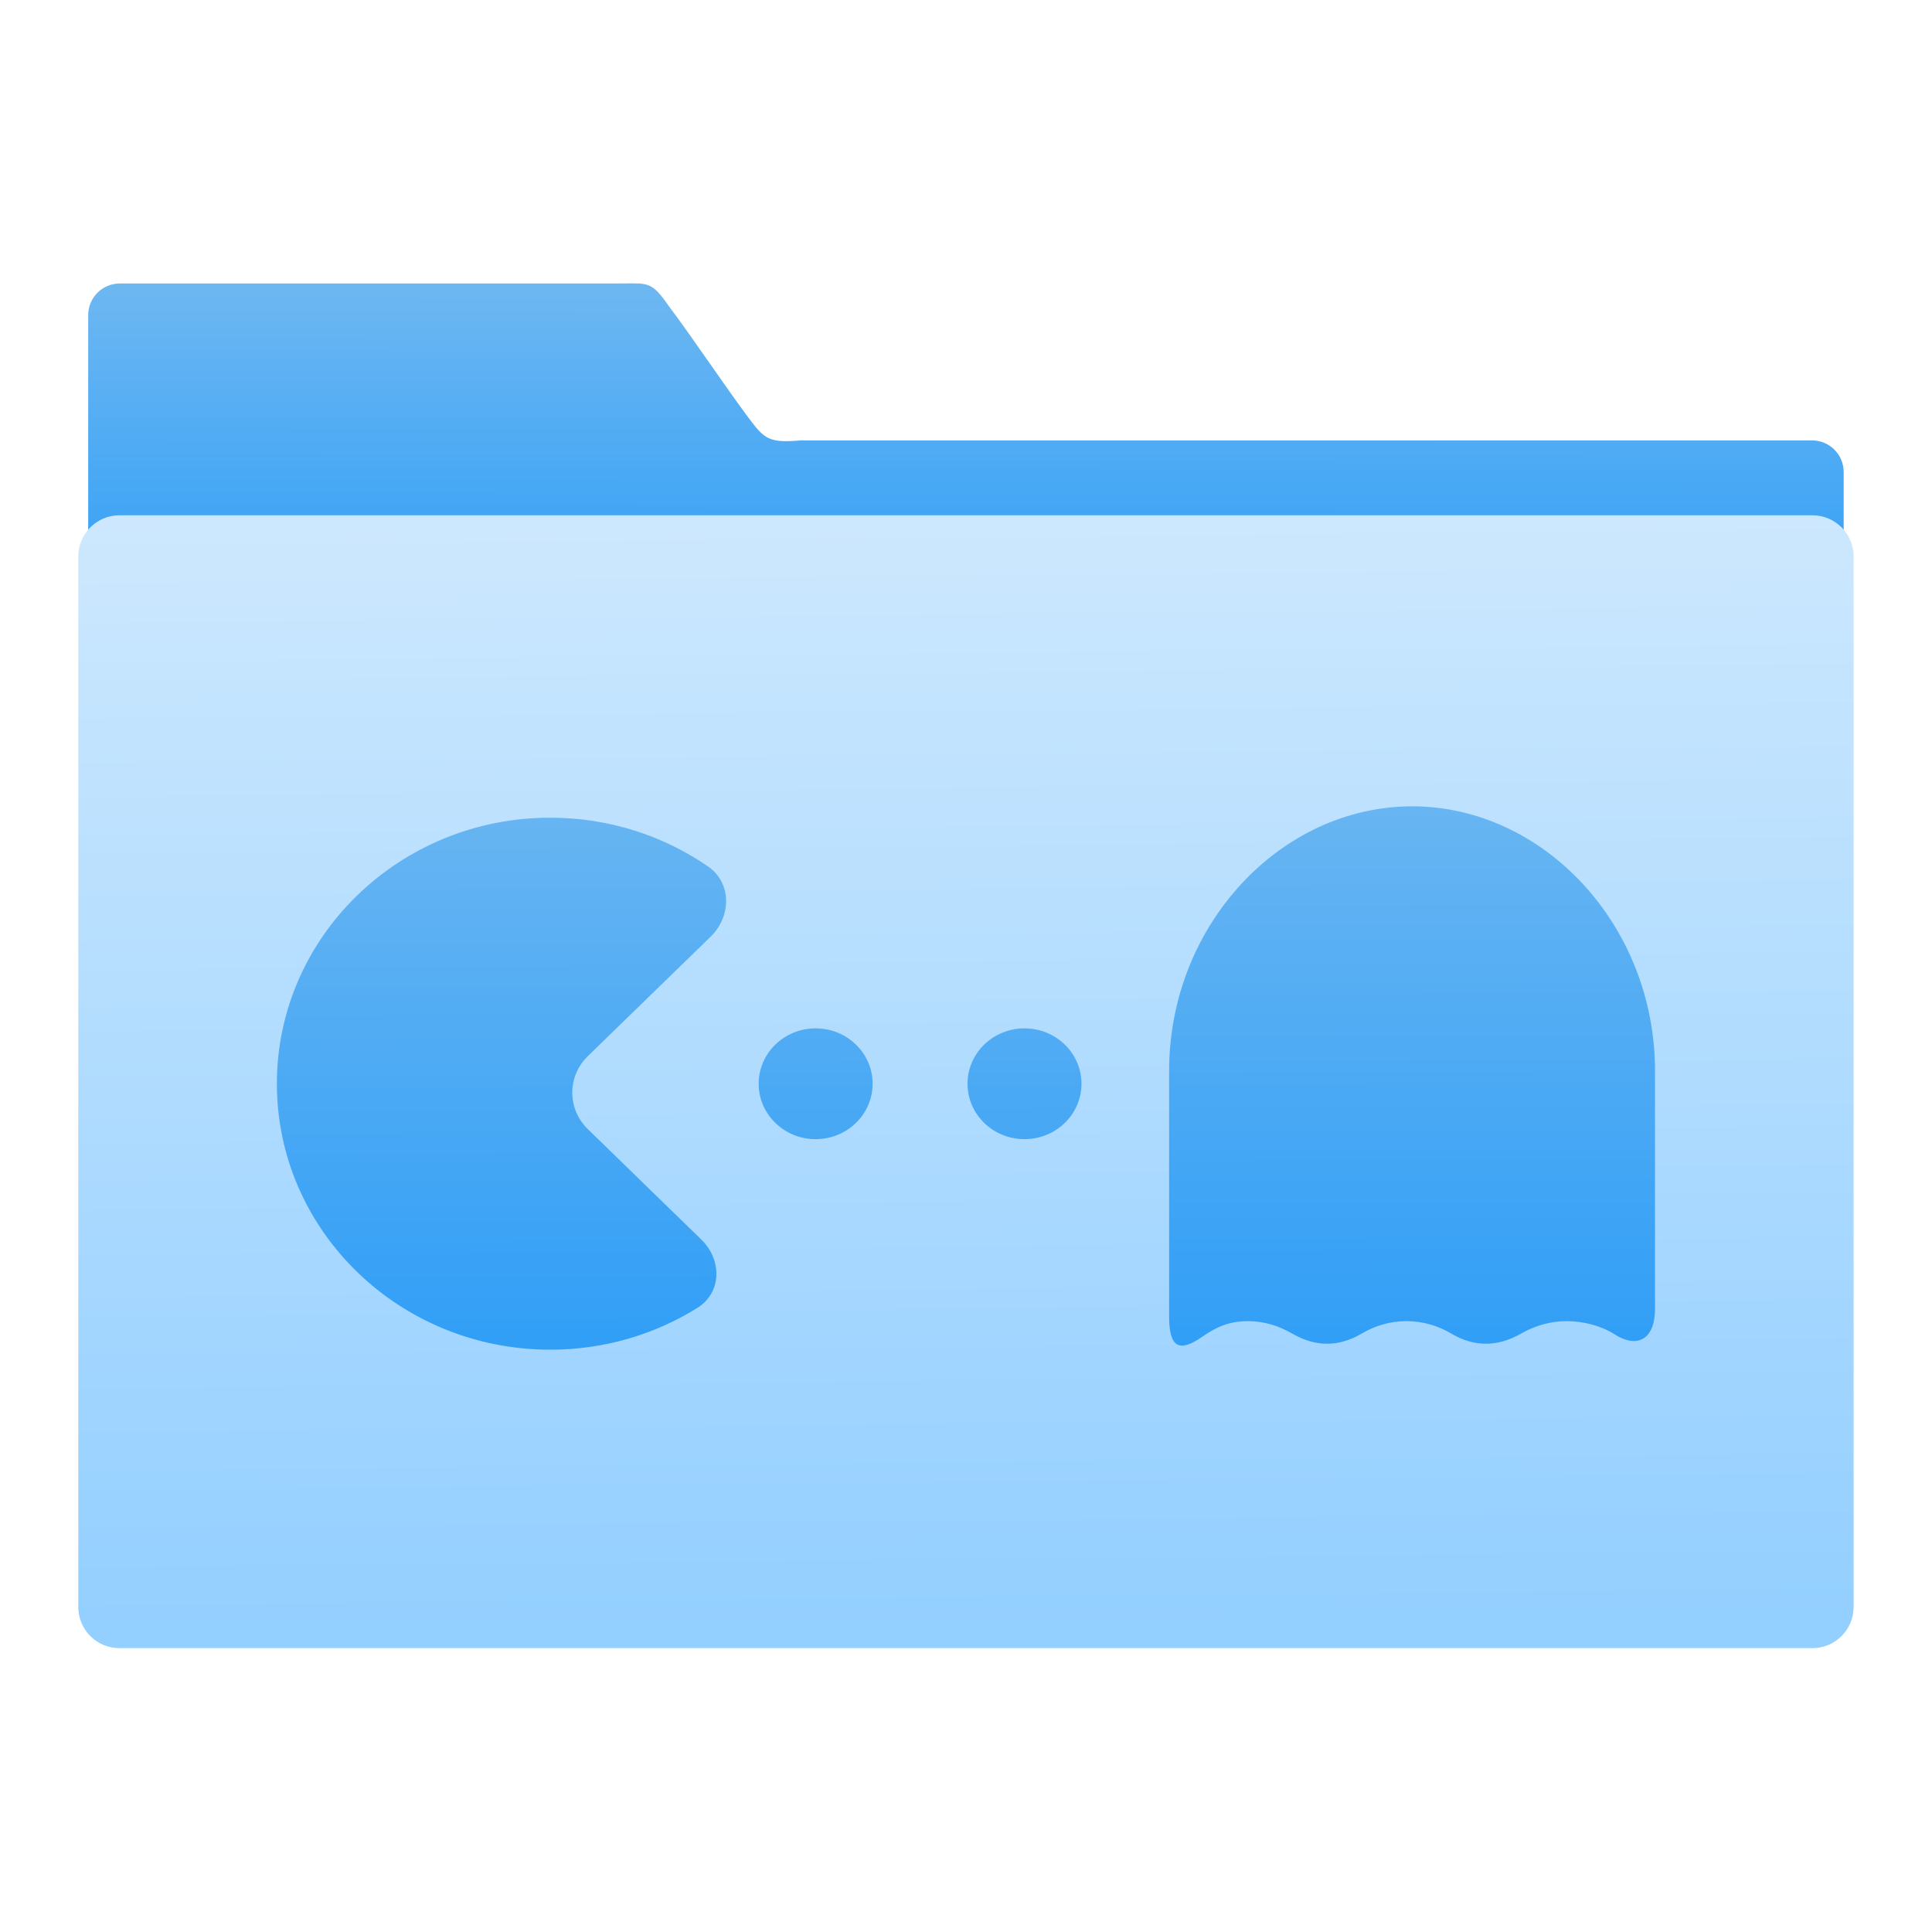
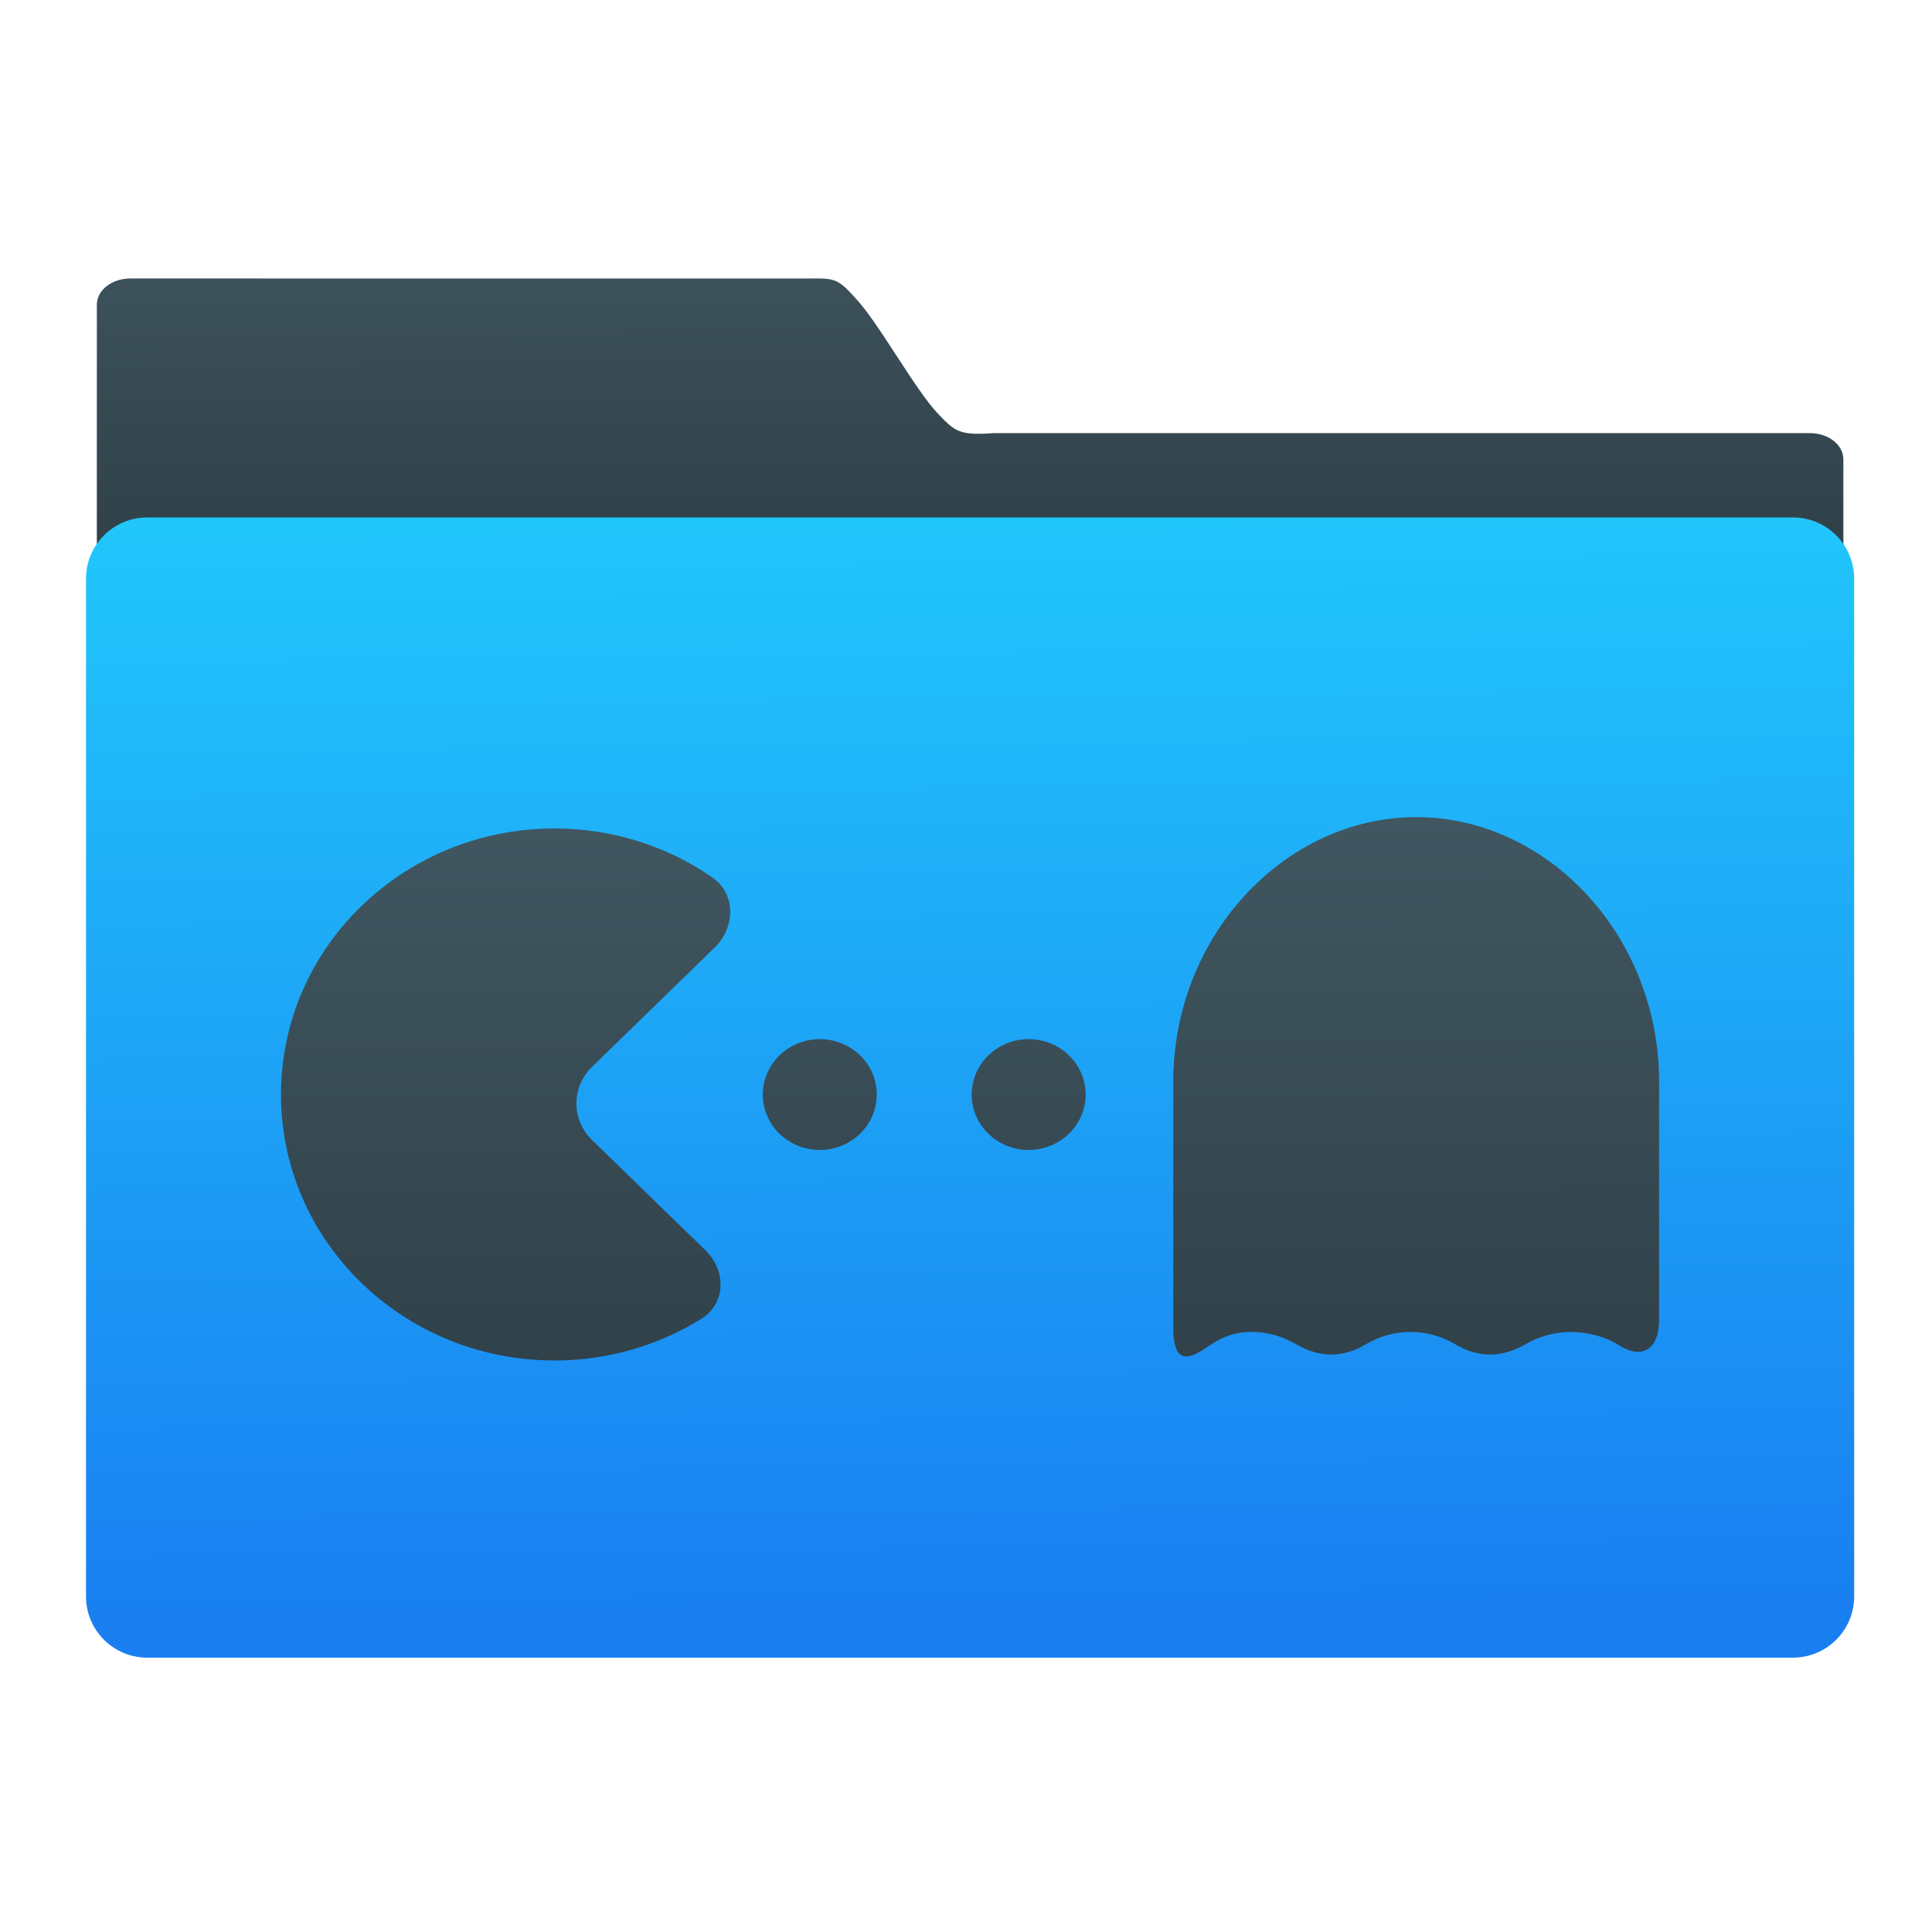
- <svg xmlns="http://www.w3.org/2000/svg" xmlns:xlink="http://www.w3.org/1999/xlink" viewBox="0 0 64 64">
-   <defs>
-     <linearGradient xlink:href="#1" id="3" x1="-429.18" y1="455.74" x2="-429.69" y2="268.01" gradientUnits="userSpaceOnUse" />
-     <linearGradient gradientUnits="userSpaceOnUse" y2="354.29" x2="-704.05" y1="647.77" x1="-701.19" id="2">
-       <stop stop-color="#93cfff" />
-       <stop offset="1" stop-color="#cde8fe" />
+ <svg xmlns="http://www.w3.org/2000/svg" xmlns:xlink="http://www.w3.org/1999/xlink" viewBox="0 0 64 64" id="svg2" version="1.1" width="64" height="64">
+   <defs id="defs4">
+     <linearGradient id="3" x1="-67.12" y1="44.929" x2="-67.53" y2="11.167" gradientUnits="userSpaceOnUse" gradientTransform="matrix(1.220353,0,0,1.069082,113.3031,5.389804)">
+       <stop stop-color="#197ff1" id="stop7" />
+       <stop stop-color="#21c6fb" offset="1" id="stop9" />
    </linearGradient>
-     <linearGradient xlink:href="#1" id="0" x1="59.12" y1="-13.295" x2="59.15" y2="-37.783" gradientUnits="userSpaceOnUse" gradientTransform="matrix(4.17478 0 0 4.16765-1066.12 447.73)" />
-     <linearGradient id="1">
-       <stop stop-color="#289bf7" />
-       <stop offset="1" stop-color="#71b9f1" />
+     <linearGradient gradientTransform="matrix(0.5559792,0,0,0.43377,-109.2398,22.01066)" gradientUnits="userSpaceOnUse" y2="-40.76" x2="248.04" y1="-6.236" x1="248.2" id="2" xlink:href="#1" />
+     <linearGradient xlink:href="#1" id="0" x1="-67.06" y1="22.419" x2="-67.19" y2="17.944" gradientUnits="userSpaceOnUse" gradientTransform="translate(90.51,-0.814)" />
+     <linearGradient y2="517.77" x2="400.7" y1="546.07" x1="400.51" gradientUnits="userSpaceOnUse" id="1">
+       <stop stop-color="#2e3e46" id="stop14" />
+       <stop stop-color="#435a64" offset="1" id="stop16" />
    </linearGradient>
+     <linearGradient gradientUnits="userSpaceOnUse" y2="416.19" x2="-659.32" y1="588.27" x1="-661.86" id="3-3" xlink:href="#1" gradientTransform="matrix(0.12614,0,0,0.12614,115.4627,-27.65383)" />
+     <linearGradient id="2-6" x1="-701.19" y1="647.77" x2="-704.05" y2="354.29" gradientUnits="userSpaceOnUse" gradientTransform="matrix(0.0159113,0,0,0.0159113,106.1177,-105.8063)">
+       <stop id="stop4168" stop-color="#93cfff" />
+       <stop id="stop4170" stop-color="#cde8fe" offset="1" />
+     </linearGradient>
+     <linearGradient gradientTransform="matrix(0.5266068,0,0,0.5257074,-40.24903,-37.47817)" gradientUnits="userSpaceOnUse" y2="-37.783" x2="59.15" y1="-13.295" x1="59.12" id="0-7" xlink:href="#1-5" />
+     <linearGradient id="1-5">
+       <stop id="stop4174" stop-color="#289bf7" />
+       <stop id="stop4176" stop-color="#71b9f1" offset="1" />
+     </linearGradient>
+     <linearGradient gradientUnits="userSpaceOnUse" y2="1025.51" x2="-19.996" y1="1048.7" x1="-19.915" id="3-35" xlink:href="#1-5" />
+     <linearGradient id="2-62" x1="-701.19" y1="647.77" x2="-704.05" y2="354.29" gradientUnits="userSpaceOnUse" gradientTransform="matrix(0.0159113,0,0,0.0159113,208.73,-53.43124)">
+       <stop id="stop4277" stop-color="#93cfff" />
+       <stop id="stop4279" stop-color="#cde8fe" offset="1" />
+     </linearGradient>
+     <linearGradient gradientTransform="matrix(0.5266068,0,0,0.5257074,50.86961,9.030304)" gradientUnits="userSpaceOnUse" y2="-37.783" x2="59.15" y1="-13.295" x1="59.12" id="0-9" xlink:href="#1-5" />
+     <linearGradient gradientUnits="userSpaceOnUse" y2="1025.51" x2="-19.996" y1="1048.7" x1="-19.915" id="3-2" xlink:href="#1" gradientTransform="translate(52.09159,-1001.28)" />
+     <linearGradient id="2-7" x1="-701.19" y1="647.77" x2="-704.05" y2="354.29" gradientUnits="userSpaceOnUse" gradientTransform="matrix(0.0159113,0,0,0.0159113,235.0607,-67.9712)">
+       <stop id="stop4448" stop-color="#93cfff" />
+       <stop id="stop4450" stop-color="#cde8fe" offset="1" />
+     </linearGradient>
+     <linearGradient gradientTransform="matrix(0.5266068,0,0,0.5257074,43.54757,-11.10534)" gradientUnits="userSpaceOnUse" y2="-37.783" x2="59.15" y1="-13.295" x1="59.12" id="0-0" xlink:href="#1-5" />
+     <linearGradient gradientUnits="userSpaceOnUse" y2="290.14" x2="-422.39" y1="447.89" x1="-423.69" id="3-36" xlink:href="#1" gradientTransform="matrix(0.12614,0,0,0.12614,85.64715,-10.5625)" />
+     <linearGradient id="2-0" x1="-701.19" y1="647.77" x2="-704.05" y2="354.29" gradientUnits="userSpaceOnUse" gradientTransform="matrix(0.0159113,0,0,0.0159113,7.399108,-66.25779)">
+       <stop id="stop4535" stop-color="#93cfff" />
+       <stop id="stop4537" stop-color="#cde8fe" offset="1" />
+     </linearGradient>
+     <linearGradient gradientTransform="matrix(0.5266068,0,0,0.5257074,-127.91,-2.359527)" gradientUnits="userSpaceOnUse" y2="-37.783" x2="59.15" y1="-13.295" x1="59.12" id="0-6" xlink:href="#1-5" />
+     <linearGradient gradientUnits="userSpaceOnUse" y2="268.01" x2="-429.69" y1="455.74" x1="-429.18" id="3-6" xlink:href="#1" gradientTransform="matrix(0.12614,0,0,0.12614,85.64746,-9.742639)" />
  </defs>
-   <g transform="matrix(.12614 0 0 .12614 85.51-10.1)">
-     <path d="m-880.52 294.78c-4.626 0-8.349 3.718-8.349 8.335v161.41l461.02 1v-121.2c0-4.618-3.724-8.335-8.35-8.335h-265.48c-8.51.751-9.607-.377-13.812-5.981-5.964-7.968-14.969-21.443-20.84-29.21-4.712-6.805-5.477-6.02-13.292-6.02z" transform="translate(234.13-140.27)" fill="url(#0)" color="#000" />
-     <rect y="356.85" x="-890.28" height="295.13" width="463.85" transform="translate(234.13-140.27)" fill="url(#2)" stroke="url(#2)" stroke-width="2.378" rx="9.63" />
-     <path d="m-307.06 291.83c-34.478 0-63.809 31.13-63.809 69.51v64.38c0 8.257 2.617 9.657 8.763 5.361 3.696-2.585 7.119-4.056 11.88-4.056 4.255 0 8.09 1.179 11.697 3.273 6.109 3.53 12.153 3.566 18.19.009 3.552-2.1 7.538-3.285 11.788-3.285 4.261 0 8.269 1.179 11.799 3.273 5.996 3.572 12.175 3.518 18.3 0 3.632-2.094 7.742-3.273 12-3.273 4.384 0 9.161 1.251 12.605 3.482 5.728 3.697 10.579 1.532 10.579-6.731v-62.43c.006-38.39-29.32-69.52-63.793-69.52zm-101.79 87.4c8.258 0 14.965-6.508 14.965-14.552 0-8.03-6.696-14.546-14.965-14.546-8.258 0-14.96 6.513-14.96 14.546 0 8.04 6.696 14.552 14.96 14.552m-54.85 0c8.258 0 14.965-6.508 14.965-14.552 0-8.03-6.696-14.546-14.965-14.546-8.258 0-14.96 6.513-14.96 14.546 0 8.04 6.696 14.552 14.96 14.552m-69.68 55.29c14.206 0 27.436-4.02 38.585-10.953 6.489-4.03 6.539-12.657 1.094-17.95l-29.813-29.01c-5.457-5.298-5.463-13.89 0-19.19l32.23-31.351c5.457-5.303 5.613-14.12-.67-18.449-11.706-8.07-26-12.81-41.44-12.81-39.645.008-71.79 31.3-71.79 69.866 0 38.575 32.15 69.845 71.801 69.845" fill="url(#3)" />
-   </g>
+   <path style="color:#000000;fill:url(#2)" id="path20" d="m 4.32,9.225 c -0.615,0 -1.112,0.387 -1.112,0.868 l 0,35.4 57.856,0.104 0,-30.381 c 0,-0.481 -0.495,-0.868 -1.112,-0.868 l -27.022,0 c -1.134,0.078 -1.279,-0.039 -1.839,-0.622 -0.795,-0.829 -1.994,-3.062 -2.775,-3.873 -0.627,-0.708 -0.729,-0.626 -1.77,-0.626 z" />
+   <rect style="fill:url(#3)" id="rect22" width="58.573" height="37.771" x="2.849" y="17.141" rx="2.029" />
+   <path d="m 46.915,27.069 c -4.349,0 -8.049,3.927 -8.049,8.768 l 0,8.121 c 0,1.042 0.33,1.218 1.105,0.676 0.466,-0.326 0.898,-0.512 1.499,-0.512 0.537,0 1.02,0.149 1.475,0.413 0.771,0.445 1.533,0.45 2.294,0.001 0.448,-0.265 0.951,-0.414 1.487,-0.414 0.537,0 1.043,0.149 1.488,0.413 0.756,0.451 1.536,0.444 2.308,0 0.458,-0.264 0.977,-0.413 1.514,-0.413 0.553,0 1.156,0.158 1.59,0.439 0.723,0.466 1.334,0.193 1.334,-0.849 l 0,-7.875 c 7.6e-4,-4.843 -3.698,-8.769 -8.047,-8.769 z m -12.84,11.025 c 1.042,0 1.888,-0.821 1.888,-1.836 0,-1.013 -0.845,-1.835 -1.888,-1.835 -1.042,0 -1.887,0.822 -1.887,1.835 0,1.014 0.845,1.836 1.887,1.836 m -6.919,0 c 1.042,0 1.888,-0.821 1.888,-1.836 0,-1.013 -0.845,-1.835 -1.888,-1.835 -1.042,0 -1.887,0.822 -1.887,1.835 0,1.014 0.845,1.836 1.887,1.836 m -8.789,6.974 c 1.792,0 3.461,-0.507 4.867,-1.382 0.819,-0.508 0.825,-1.597 0.138,-2.264 l -3.761,-3.659 c -0.688,-0.668 -0.689,-1.752 0,-2.421 l 4.065,-3.955 c 0.688,-0.669 0.708,-1.781 -0.085,-2.327 -1.477,-1.018 -3.28,-1.616 -5.227,-1.616 -5.001,10e-4 -9.056,3.948 -9.056,8.813 0,4.866 4.055,8.81 9.057,8.81" id="path4235" style="fill:url(#3-6);fill-opacity:1" />
</svg>
